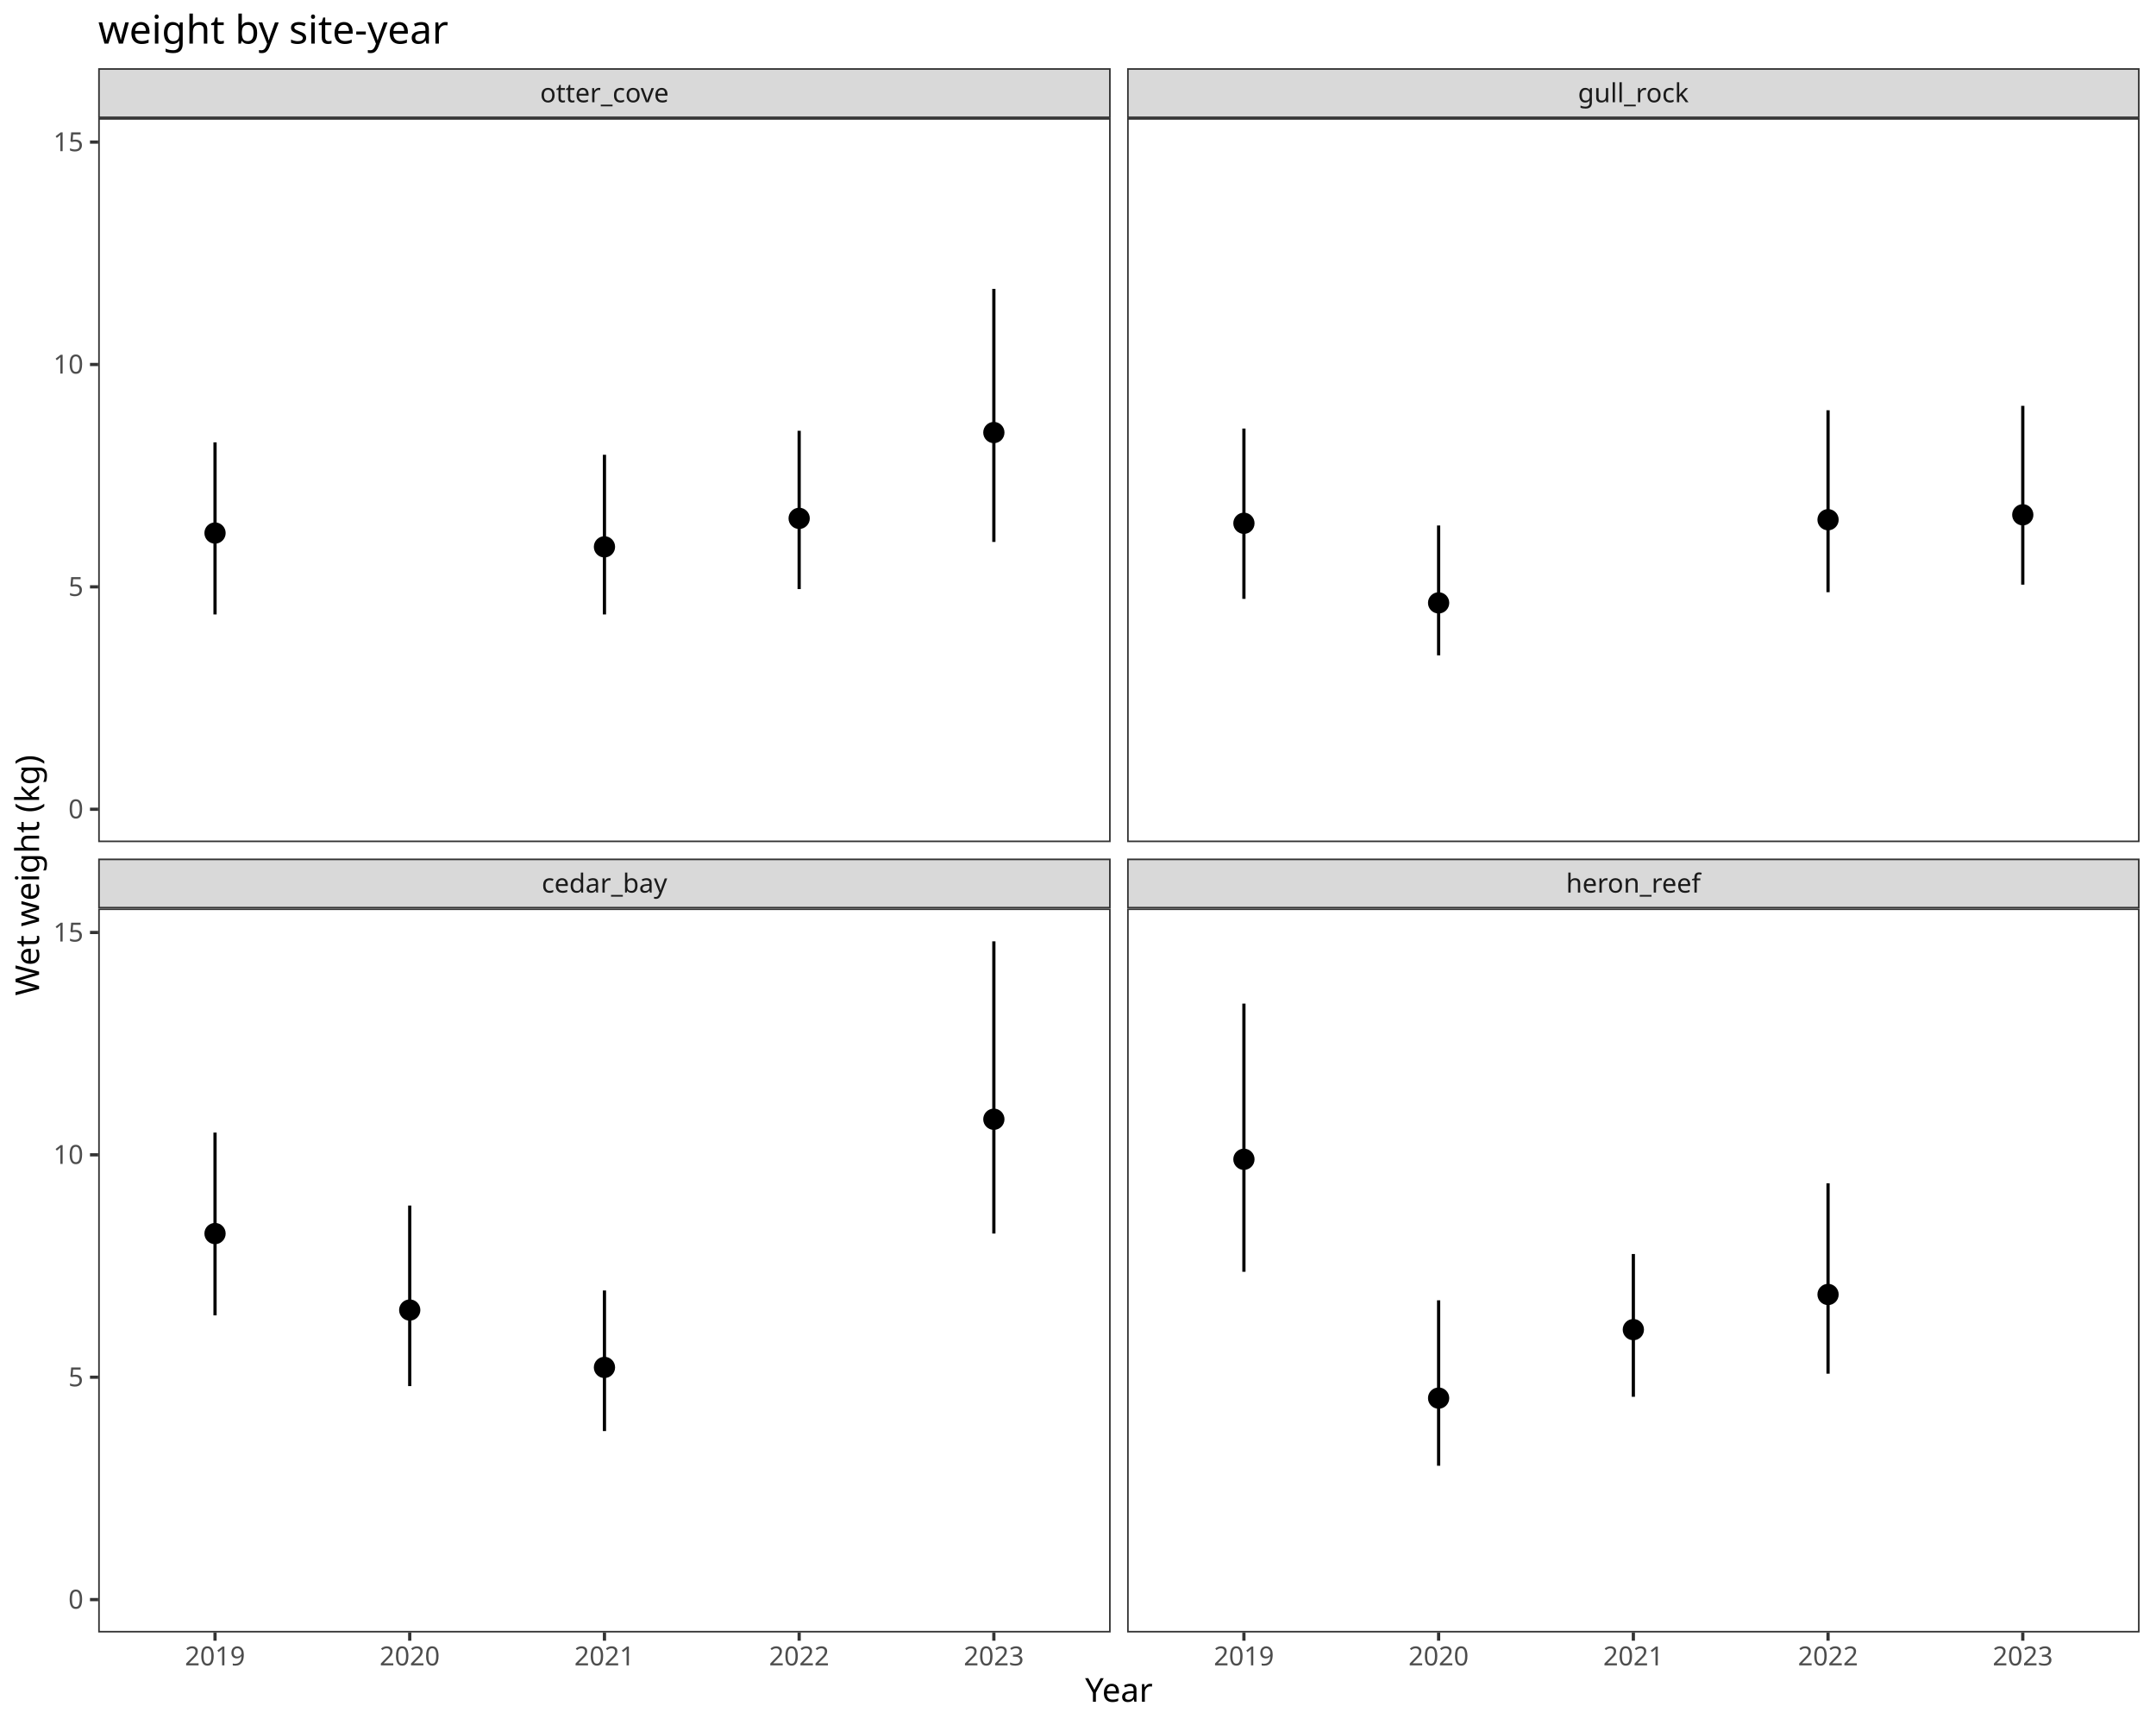
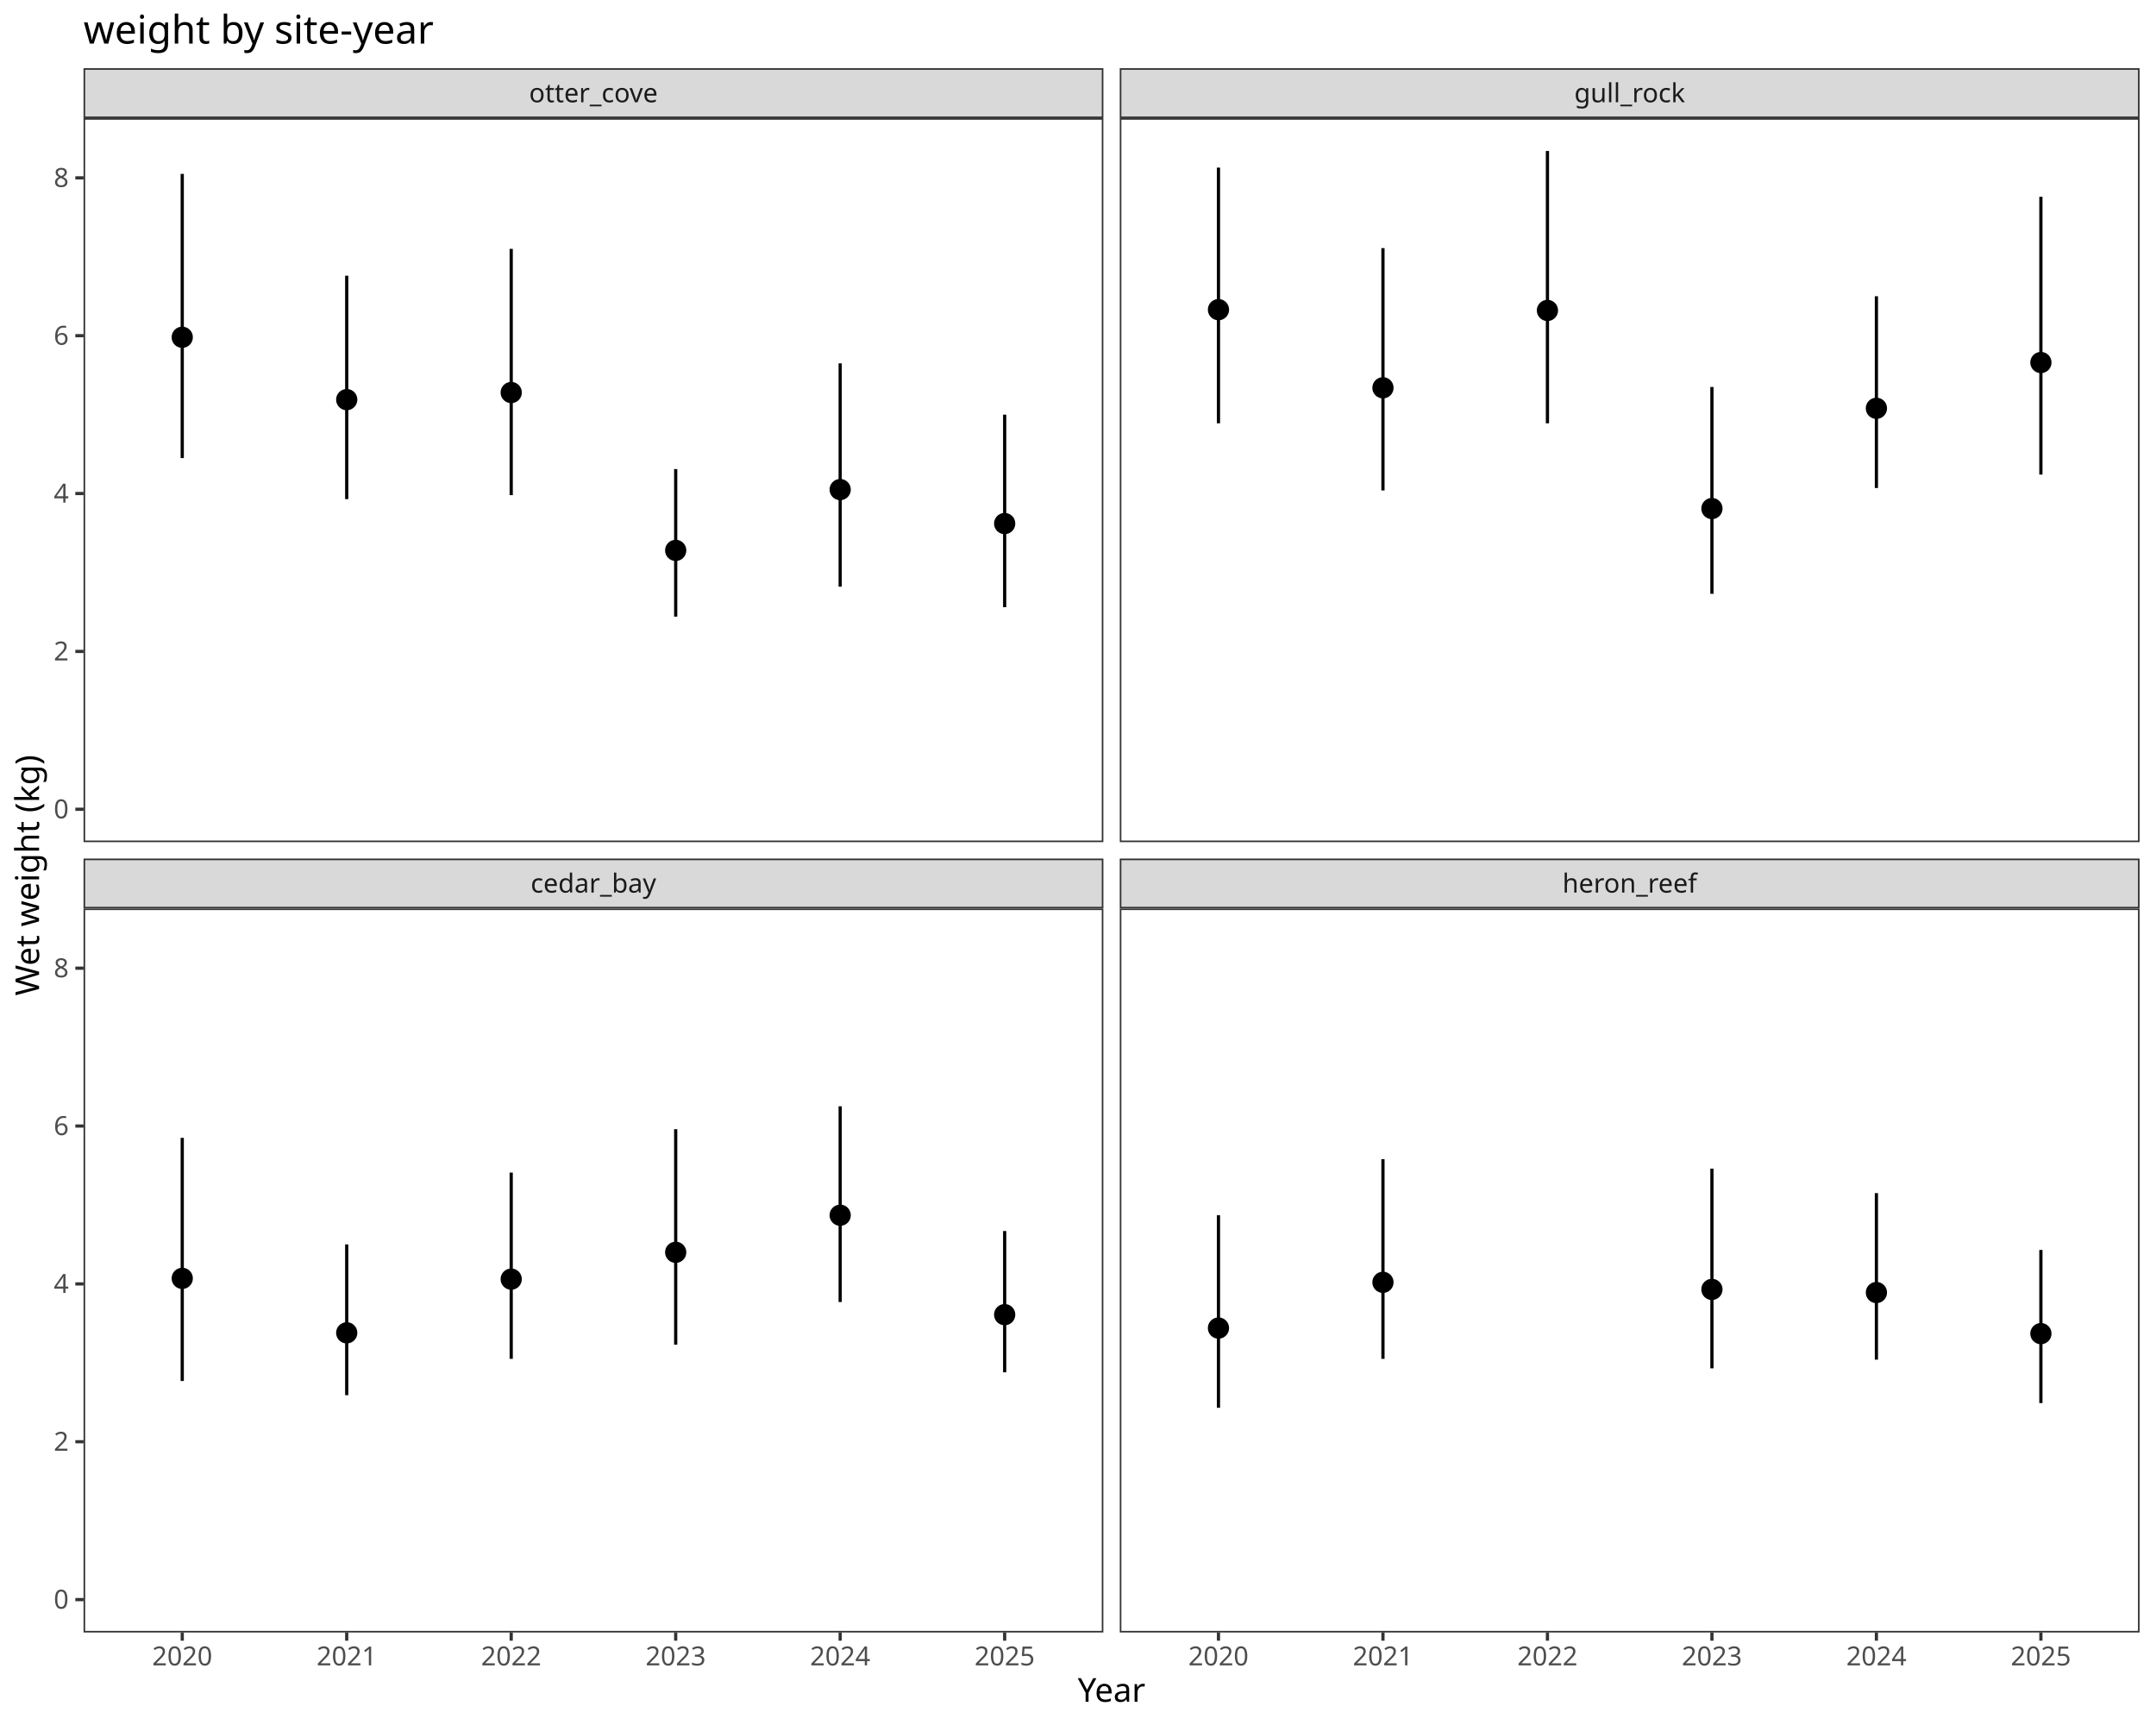
<svg xmlns="http://www.w3.org/2000/svg" class="svglite" data-engine-version="2.0" width="720.00pt" height="576.00pt" viewBox="0 0 720.00 576.00">
  <defs>
    <style type="text/css">
    .svglite line, .svglite polyline, .svglite polygon, .svglite path, .svglite rect, .svglite circle {
      fill: none;
      stroke: #000000;
      stroke-linecap: round;
      stroke-linejoin: round;
      stroke-miterlimit: 10.00;
    }
  </style>
  </defs>
  <rect width="100%" height="100%" style="stroke: none; fill: #FFFFFF;" />
  <defs>
    <clipPath id="cpMC4wMHw3MjAuMDB8MC4wMHw1NzYuMDA=">
      <rect x="0.00" y="0.00" width="720.00" height="576.00" />
    </clipPath>
  </defs>
  <g clip-path="url(#cpMC4wMHw3MjAuMDB8MC4wMHw1NzYuMDA=)">
    <rect x="0.00" y="0.00" width="720.00" height="576.00" style="stroke-width: 1.07; stroke: #FFFFFF; fill: #FFFFFF;" />
  </g>
  <defs>
-     <clipPath id="cpMzIuNzl8MzcwLjkyfDM5LjQzfDI4MS4yMQ==">
-       <rect x="32.79" y="39.43" width="338.12" height="241.77" />
-     </clipPath>
-   </defs>
-   <g clip-path="url(#cpMzIuNzl8MzcwLjkyfDM5LjQzfDI4MS4yMQ==)">
-     <rect x="32.79" y="39.43" width="338.12" height="241.77" style="stroke-width: 1.07; stroke: none; fill: #FFFFFF;" />
-     <line x1="71.81" y1="205.17" x2="71.81" y2="147.70" style="stroke-width: 1.07; stroke-linecap: butt;" />
-     <line x1="201.86" y1="205.17" x2="201.86" y2="151.86" style="stroke-width: 1.07; stroke-linecap: butt;" />
-     <line x1="266.88" y1="196.71" x2="266.88" y2="143.84" style="stroke-width: 1.07; stroke-linecap: butt;" />
-     <line x1="331.90" y1="180.96" x2="331.90" y2="96.46" style="stroke-width: 1.07; stroke-linecap: butt;" />
-     <circle cx="71.81" cy="177.99" r="2.84" style="stroke-width: 1.42; fill: #000000;" />
-     <circle cx="201.86" cy="182.60" r="2.84" style="stroke-width: 1.42; fill: #000000;" />
-     <circle cx="266.88" cy="173.09" r="2.84" style="stroke-width: 1.42; fill: #000000;" />
-     <circle cx="331.90" cy="144.43" r="2.84" style="stroke-width: 1.42; fill: #000000;" />
-     <rect x="32.79" y="39.43" width="338.12" height="241.77" style="stroke-width: 1.07; stroke: #333333;" />
-   </g>
-   <g clip-path="url(#cpMC4wMHw3MjAuMDB8MC4wMHw1NzYuMDA=)">
- </g>
-   <defs>
-     <clipPath id="cpMzIuNzl8MzcwLjkyfDMwMy4zNHw1NDUuMTE=">
-       <rect x="32.79" y="303.34" width="338.12" height="241.77" />
-     </clipPath>
-   </defs>
-   <g clip-path="url(#cpMzIuNzl8MzcwLjkyfDMwMy4zNHw1NDUuMTE=)">
-     <rect x="32.79" y="303.34" width="338.12" height="241.77" style="stroke-width: 1.07; stroke: none; fill: #FFFFFF;" />
-     <line x1="71.81" y1="439.22" x2="71.81" y2="378.19" style="stroke-width: 1.07; stroke-linecap: butt;" />
-     <line x1="136.83" y1="462.84" x2="136.83" y2="402.54" style="stroke-width: 1.07; stroke-linecap: butt;" />
-     <line x1="201.86" y1="477.84" x2="201.86" y2="430.91" style="stroke-width: 1.07; stroke-linecap: butt;" />
-     <line x1="331.90" y1="411.90" x2="331.90" y2="314.33" style="stroke-width: 1.07; stroke-linecap: butt;" />
-     <circle cx="71.81" cy="411.90" r="2.84" style="stroke-width: 1.42; fill: #000000;" />
-     <circle cx="136.83" cy="437.44" r="2.84" style="stroke-width: 1.42; fill: #000000;" />
-     <circle cx="201.86" cy="456.60" r="2.84" style="stroke-width: 1.42; fill: #000000;" />
-     <circle cx="331.90" cy="373.73" r="2.84" style="stroke-width: 1.42; fill: #000000;" />
-     <rect x="32.79" y="303.34" width="338.12" height="241.77" style="stroke-width: 1.07; stroke: #333333;" />
-   </g>
-   <g clip-path="url(#cpMC4wMHw3MjAuMDB8MC4wMHw1NzYuMDA=)">
- </g>
-   <defs>
-     <clipPath id="cpMzc2LjQwfDcxNC41MnwzOS40M3wyODEuMjE=">
-       <rect x="376.40" y="39.43" width="338.12" height="241.77" />
-     </clipPath>
-   </defs>
-   <g clip-path="url(#cpMzc2LjQwfDcxNC41MnwzOS40M3wyODEuMjE=)">
-     <rect x="376.40" y="39.43" width="338.12" height="241.77" style="stroke-width: 1.07; stroke: none; fill: #FFFFFF;" />
-     <line x1="415.41" y1="199.97" x2="415.41" y2="143.09" style="stroke-width: 1.07; stroke-linecap: butt;" />
-     <line x1="480.43" y1="218.83" x2="480.43" y2="175.47" style="stroke-width: 1.07; stroke-linecap: butt;" />
-     <line x1="610.48" y1="197.75" x2="610.48" y2="137.00" style="stroke-width: 1.07; stroke-linecap: butt;" />
-     <line x1="675.51" y1="195.22" x2="675.51" y2="135.52" style="stroke-width: 1.07; stroke-linecap: butt;" />
-     <circle cx="415.41" cy="174.73" r="2.84" style="stroke-width: 1.42; fill: #000000;" />
-     <circle cx="480.43" cy="201.31" r="2.84" style="stroke-width: 1.42; fill: #000000;" />
-     <circle cx="610.48" cy="173.54" r="2.84" style="stroke-width: 1.42; fill: #000000;" />
-     <circle cx="675.51" cy="171.90" r="2.84" style="stroke-width: 1.42; fill: #000000;" />
-     <rect x="376.40" y="39.43" width="338.12" height="241.77" style="stroke-width: 1.07; stroke: #333333;" />
-   </g>
-   <g clip-path="url(#cpMC4wMHw3MjAuMDB8MC4wMHw1NzYuMDA=)">
- </g>
-   <defs>
-     <clipPath id="cpMzc2LjQwfDcxNC41MnwzMDMuMzR8NTQ1LjEx">
-       <rect x="376.40" y="303.34" width="338.12" height="241.77" />
-     </clipPath>
-   </defs>
-   <g clip-path="url(#cpMzc2LjQwfDcxNC41MnwzMDMuMzR8NTQ1LjEx)">
-     <rect x="376.40" y="303.34" width="338.12" height="241.77" style="stroke-width: 1.07; stroke: none; fill: #FFFFFF;" />
-     <line x1="415.41" y1="424.67" x2="415.41" y2="335.12" style="stroke-width: 1.07; stroke-linecap: butt;" />
-     <line x1="480.43" y1="489.42" x2="480.43" y2="434.18" style="stroke-width: 1.07; stroke-linecap: butt;" />
-     <line x1="545.46" y1="466.40" x2="545.46" y2="418.73" style="stroke-width: 1.07; stroke-linecap: butt;" />
-     <line x1="610.48" y1="458.68" x2="610.48" y2="395.12" style="stroke-width: 1.07; stroke-linecap: butt;" />
-     <circle cx="415.41" cy="387.10" r="2.84" style="stroke-width: 1.42; fill: #000000;" />
-     <circle cx="480.43" cy="466.85" r="2.84" style="stroke-width: 1.42; fill: #000000;" />
-     <circle cx="545.46" cy="443.98" r="2.84" style="stroke-width: 1.42; fill: #000000;" />
-     <circle cx="610.48" cy="432.24" r="2.84" style="stroke-width: 1.42; fill: #000000;" />
-     <rect x="376.40" y="303.34" width="338.12" height="241.77" style="stroke-width: 1.07; stroke: #333333;" />
-   </g>
-   <g clip-path="url(#cpMC4wMHw3MjAuMDB8MC4wMHw1NzYuMDA=)">
- </g>
-   <defs>
-     <clipPath id="cpMzIuNzl8MzcwLjkyfDI4Ni42OXwzMDMuMzQ=">
-       <rect x="32.79" y="286.69" width="338.12" height="16.65" />
-     </clipPath>
-   </defs>
-   <g clip-path="url(#cpMzIuNzl8MzcwLjkyfDI4Ni42OXwzMDMuMzQ=)">
-     <rect x="32.79" y="286.69" width="338.12" height="16.65" style="stroke-width: 1.07; stroke: #333333; fill: #D9D9D9;" />
-     <text x="201.86" y="298.04" text-anchor="middle" style="font-size: 8.80px; fill: #1A1A1A; font-family: sans;" textLength="41.10px" lengthAdjust="spacingAndGlyphs">cedar_bay</text>
-   </g>
-   <g clip-path="url(#cpMC4wMHw3MjAuMDB8MC4wMHw1NzYuMDA=)">
- </g>
-   <defs>
-     <clipPath id="cpMzc2LjQwfDcxNC41MnwyODYuNjl8MzAzLjM0">
-       <rect x="376.40" y="286.69" width="338.12" height="16.65" />
-     </clipPath>
-   </defs>
-   <g clip-path="url(#cpMzc2LjQwfDcxNC41MnwyODYuNjl8MzAzLjM0)">
-     <rect x="376.40" y="286.69" width="338.12" height="16.65" style="stroke-width: 1.07; stroke: #333333; fill: #D9D9D9;" />
-     <text x="545.46" y="298.04" text-anchor="middle" style="font-size: 8.80px; fill: #1A1A1A; font-family: sans;" textLength="42.57px" lengthAdjust="spacingAndGlyphs">heron_reef</text>
-   </g>
-   <g clip-path="url(#cpMC4wMHw3MjAuMDB8MC4wMHw1NzYuMDA=)">
- </g>
-   <defs>
-     <clipPath id="cpMzIuNzl8MzcwLjkyfDIyLjc4fDM5LjQz">
-       <rect x="32.79" y="22.78" width="338.12" height="16.65" />
-     </clipPath>
-   </defs>
-   <g clip-path="url(#cpMzIuNzl8MzcwLjkyfDIyLjc4fDM5LjQz)">
-     <rect x="32.79" y="22.78" width="338.12" height="16.65" style="stroke-width: 1.07; stroke: #333333; fill: #D9D9D9;" />
-     <text x="201.86" y="34.14" text-anchor="middle" style="font-size: 8.80px; fill: #1A1A1A; font-family: sans;" textLength="41.10px" lengthAdjust="spacingAndGlyphs">otter_cove</text>
-   </g>
-   <g clip-path="url(#cpMC4wMHw3MjAuMDB8MC4wMHw1NzYuMDA=)">
- </g>
-   <defs>
-     <clipPath id="cpMzc2LjQwfDcxNC41MnwyMi43OHwzOS40Mw==">
-       <rect x="376.40" y="22.78" width="338.12" height="16.65" />
-     </clipPath>
-   </defs>
-   <g clip-path="url(#cpMzc2LjQwfDcxNC41MnwyMi43OHwzOS40Mw==)">
-     <rect x="376.40" y="22.78" width="338.12" height="16.65" style="stroke-width: 1.07; stroke: #333333; fill: #D9D9D9;" />
-     <text x="545.46" y="34.14" text-anchor="middle" style="font-size: 8.80px; fill: #1A1A1A; font-family: sans;" textLength="35.22px" lengthAdjust="spacingAndGlyphs">gull_rock</text>
-   </g>
-   <g clip-path="url(#cpMC4wMHw3MjAuMDB8MC4wMHw1NzYuMDA=)">
-     <polyline points="71.81,547.85 71.81,545.11 " style="stroke-width: 1.07; stroke: #333333; stroke-linecap: butt;" />
-     <polyline points="136.83,547.85 136.83,545.11 " style="stroke-width: 1.07; stroke: #333333; stroke-linecap: butt;" />
-     <polyline points="201.86,547.85 201.86,545.11 " style="stroke-width: 1.07; stroke: #333333; stroke-linecap: butt;" />
-     <polyline points="266.88,547.85 266.88,545.11 " style="stroke-width: 1.07; stroke: #333333; stroke-linecap: butt;" />
-     <polyline points="331.90,547.85 331.90,545.11 " style="stroke-width: 1.07; stroke: #333333; stroke-linecap: butt;" />
-     <text x="71.81" y="556.10" text-anchor="middle" style="font-size: 8.80px; fill: #4D4D4D; font-family: sans;" textLength="19.58px" lengthAdjust="spacingAndGlyphs">2019</text>
-     <text x="136.83" y="556.10" text-anchor="middle" style="font-size: 8.80px; fill: #4D4D4D; font-family: sans;" textLength="19.58px" lengthAdjust="spacingAndGlyphs">2020</text>
-     <text x="201.86" y="556.10" text-anchor="middle" style="font-size: 8.80px; fill: #4D4D4D; font-family: sans;" textLength="19.58px" lengthAdjust="spacingAndGlyphs">2021</text>
-     <text x="266.88" y="556.10" text-anchor="middle" style="font-size: 8.80px; fill: #4D4D4D; font-family: sans;" textLength="19.58px" lengthAdjust="spacingAndGlyphs">2022</text>
-     <text x="331.90" y="556.10" text-anchor="middle" style="font-size: 8.80px; fill: #4D4D4D; font-family: sans;" textLength="19.58px" lengthAdjust="spacingAndGlyphs">2023</text>
-     <polyline points="415.41,547.85 415.41,545.11 " style="stroke-width: 1.07; stroke: #333333; stroke-linecap: butt;" />
-     <polyline points="480.43,547.85 480.43,545.11 " style="stroke-width: 1.07; stroke: #333333; stroke-linecap: butt;" />
-     <polyline points="545.46,547.85 545.46,545.11 " style="stroke-width: 1.07; stroke: #333333; stroke-linecap: butt;" />
-     <polyline points="610.48,547.85 610.48,545.11 " style="stroke-width: 1.07; stroke: #333333; stroke-linecap: butt;" />
-     <polyline points="675.51,547.85 675.51,545.11 " style="stroke-width: 1.07; stroke: #333333; stroke-linecap: butt;" />
-     <text x="415.41" y="556.10" text-anchor="middle" style="font-size: 8.80px; fill: #4D4D4D; font-family: sans;" textLength="19.58px" lengthAdjust="spacingAndGlyphs">2019</text>
-     <text x="480.43" y="556.10" text-anchor="middle" style="font-size: 8.80px; fill: #4D4D4D; font-family: sans;" textLength="19.58px" lengthAdjust="spacingAndGlyphs">2020</text>
-     <text x="545.46" y="556.10" text-anchor="middle" style="font-size: 8.80px; fill: #4D4D4D; font-family: sans;" textLength="19.58px" lengthAdjust="spacingAndGlyphs">2021</text>
-     <text x="610.48" y="556.10" text-anchor="middle" style="font-size: 8.80px; fill: #4D4D4D; font-family: sans;" textLength="19.58px" lengthAdjust="spacingAndGlyphs">2022</text>
-     <text x="675.51" y="556.10" text-anchor="middle" style="font-size: 8.80px; fill: #4D4D4D; font-family: sans;" textLength="19.58px" lengthAdjust="spacingAndGlyphs">2023</text>
-     <text x="27.86" y="273.25" text-anchor="end" style="font-size: 8.80px; fill: #4D4D4D; font-family: sans;" textLength="4.89px" lengthAdjust="spacingAndGlyphs">0</text>
-     <text x="27.86" y="198.99" text-anchor="end" style="font-size: 8.80px; fill: #4D4D4D; font-family: sans;" textLength="4.89px" lengthAdjust="spacingAndGlyphs">5</text>
-     <text x="27.86" y="124.74" text-anchor="end" style="font-size: 8.80px; fill: #4D4D4D; font-family: sans;" textLength="9.79px" lengthAdjust="spacingAndGlyphs">10</text>
-     <text x="27.86" y="50.48" text-anchor="end" style="font-size: 8.80px; fill: #4D4D4D; font-family: sans;" textLength="9.79px" lengthAdjust="spacingAndGlyphs">15</text>
-     <polyline points="30.05,270.22 32.79,270.22 " style="stroke-width: 1.07; stroke: #333333; stroke-linecap: butt;" />
-     <polyline points="30.05,195.96 32.79,195.96 " style="stroke-width: 1.07; stroke: #333333; stroke-linecap: butt;" />
-     <polyline points="30.05,121.71 32.79,121.71 " style="stroke-width: 1.07; stroke: #333333; stroke-linecap: butt;" />
-     <polyline points="30.05,47.45 32.79,47.45 " style="stroke-width: 1.07; stroke: #333333; stroke-linecap: butt;" />
-     <text x="27.86" y="537.15" text-anchor="end" style="font-size: 8.80px; fill: #4D4D4D; font-family: sans;" textLength="4.89px" lengthAdjust="spacingAndGlyphs">0</text>
-     <text x="27.86" y="462.90" text-anchor="end" style="font-size: 8.80px; fill: #4D4D4D; font-family: sans;" textLength="4.89px" lengthAdjust="spacingAndGlyphs">5</text>
-     <text x="27.86" y="388.64" text-anchor="end" style="font-size: 8.80px; fill: #4D4D4D; font-family: sans;" textLength="9.79px" lengthAdjust="spacingAndGlyphs">10</text>
-     <text x="27.86" y="314.39" text-anchor="end" style="font-size: 8.80px; fill: #4D4D4D; font-family: sans;" textLength="9.79px" lengthAdjust="spacingAndGlyphs">15</text>
-     <polyline points="30.05,534.12 32.79,534.12 " style="stroke-width: 1.07; stroke: #333333; stroke-linecap: butt;" />
-     <polyline points="30.05,459.87 32.79,459.87 " style="stroke-width: 1.07; stroke: #333333; stroke-linecap: butt;" />
-     <polyline points="30.05,385.61 32.79,385.61 " style="stroke-width: 1.07; stroke: #333333; stroke-linecap: butt;" />
-     <polyline points="30.05,311.36 32.79,311.36 " style="stroke-width: 1.07; stroke: #333333; stroke-linecap: butt;" />
-     <text x="373.66" y="568.24" text-anchor="middle" style="font-size: 11.00px; font-family: sans;" textLength="23.24px" lengthAdjust="spacingAndGlyphs">Year</text>
+     <clipPath id="cpMjcuOTB8MzY4LjQ3fDM5LjQzfDI4MS4yMQ==">
+       <rect x="27.90" y="39.43" width="340.57" height="241.77" />
+     </clipPath>
+   </defs>
+   <g clip-path="url(#cpMjcuOTB8MzY4LjQ3fDM5LjQzfDI4MS4yMQ==)">
+     <rect x="27.90" y="39.43" width="340.57" height="241.77" style="stroke-width: 1.07; stroke: none; fill: #FFFFFF;" />
+     <line x1="60.86" y1="152.94" x2="60.86" y2="58.07" style="stroke-width: 1.07; stroke-linecap: butt;" />
+     <line x1="115.79" y1="166.65" x2="115.79" y2="92.06" style="stroke-width: 1.07; stroke-linecap: butt;" />
+     <line x1="170.72" y1="165.33" x2="170.72" y2="83.10" style="stroke-width: 1.07; stroke-linecap: butt;" />
+     <line x1="225.65" y1="205.91" x2="225.65" y2="156.63" style="stroke-width: 1.07; stroke-linecap: butt;" />
+     <line x1="280.58" y1="195.90" x2="280.58" y2="121.32" style="stroke-width: 1.07; stroke-linecap: butt;" />
+     <line x1="335.51" y1="202.75" x2="335.51" y2="138.45" style="stroke-width: 1.07; stroke-linecap: butt;" />
+     <circle cx="60.86" cy="112.62" r="2.84" style="stroke-width: 1.42; fill: #000000;" />
+     <circle cx="115.79" cy="133.44" r="2.84" style="stroke-width: 1.42; fill: #000000;" />
+     <circle cx="170.72" cy="131.07" r="2.84" style="stroke-width: 1.42; fill: #000000;" />
+     <circle cx="225.65" cy="183.78" r="2.84" style="stroke-width: 1.42; fill: #000000;" />
+     <circle cx="280.58" cy="163.48" r="2.84" style="stroke-width: 1.42; fill: #000000;" />
+     <circle cx="335.51" cy="174.82" r="2.84" style="stroke-width: 1.42; fill: #000000;" />
+     <rect x="27.90" y="39.43" width="340.57" height="241.77" style="stroke-width: 1.07; stroke: #333333;" />
+   </g>
+   <g clip-path="url(#cpMC4wMHw3MjAuMDB8MC4wMHw1NzYuMDA=)">
+ </g>
+   <defs>
+     <clipPath id="cpMjcuOTB8MzY4LjQ3fDMwMy4zNHw1NDUuMTE=">
+       <rect x="27.90" y="303.34" width="340.57" height="241.77" />
+     </clipPath>
+   </defs>
+   <g clip-path="url(#cpMjcuOTB8MzY4LjQ3fDMwMy4zNHw1NDUuMTE=)">
+     <rect x="27.90" y="303.34" width="340.57" height="241.77" style="stroke-width: 1.07; stroke: none; fill: #FFFFFF;" />
+     <line x1="60.86" y1="461.12" x2="60.86" y2="379.95" style="stroke-width: 1.07; stroke-linecap: butt;" />
+     <line x1="115.79" y1="465.87" x2="115.79" y2="415.53" style="stroke-width: 1.07; stroke-linecap: butt;" />
+     <line x1="170.72" y1="453.74" x2="170.72" y2="391.55" style="stroke-width: 1.07; stroke-linecap: butt;" />
+     <line x1="225.65" y1="449.00" x2="225.65" y2="377.05" style="stroke-width: 1.07; stroke-linecap: butt;" />
+     <line x1="280.58" y1="434.77" x2="280.58" y2="369.41" style="stroke-width: 1.07; stroke-linecap: butt;" />
+     <line x1="335.51" y1="458.22" x2="335.51" y2="411.05" style="stroke-width: 1.07; stroke-linecap: butt;" />
+     <circle cx="60.86" cy="426.86" r="2.84" style="stroke-width: 1.42; fill: #000000;" />
+     <circle cx="115.79" cy="445.05" r="2.84" style="stroke-width: 1.42; fill: #000000;" />
+     <circle cx="170.72" cy="427.12" r="2.84" style="stroke-width: 1.42; fill: #000000;" />
+     <circle cx="225.65" cy="418.16" r="2.84" style="stroke-width: 1.42; fill: #000000;" />
+     <circle cx="280.58" cy="405.78" r="2.84" style="stroke-width: 1.42; fill: #000000;" />
+     <circle cx="335.51" cy="438.98" r="2.84" style="stroke-width: 1.42; fill: #000000;" />
+     <rect x="27.90" y="303.34" width="340.57" height="241.77" style="stroke-width: 1.07; stroke: #333333;" />
+   </g>
+   <g clip-path="url(#cpMC4wMHw3MjAuMDB8MC4wMHw1NzYuMDA=)">
+ </g>
+   <defs>
+     <clipPath id="cpMzczLjk1fDcxNC41MnwzOS40M3wyODEuMjE=">
+       <rect x="373.95" y="39.43" width="340.57" height="241.77" />
+     </clipPath>
+   </defs>
+   <g clip-path="url(#cpMzczLjk1fDcxNC41MnwzOS40M3wyODEuMjE=)">
+     <rect x="373.95" y="39.43" width="340.57" height="241.77" style="stroke-width: 1.07; stroke: none; fill: #FFFFFF;" />
+     <line x1="406.91" y1="141.35" x2="406.91" y2="55.96" style="stroke-width: 1.07; stroke-linecap: butt;" />
+     <line x1="461.84" y1="163.75" x2="461.84" y2="82.84" style="stroke-width: 1.07; stroke-linecap: butt;" />
+     <line x1="516.77" y1="141.35" x2="516.77" y2="50.42" style="stroke-width: 1.07; stroke-linecap: butt;" />
+     <line x1="571.70" y1="198.27" x2="571.70" y2="129.22" style="stroke-width: 1.07; stroke-linecap: butt;" />
+     <line x1="626.63" y1="162.96" x2="626.63" y2="98.92" style="stroke-width: 1.07; stroke-linecap: butt;" />
+     <line x1="681.56" y1="158.48" x2="681.56" y2="65.71" style="stroke-width: 1.07; stroke-linecap: butt;" />
+     <circle cx="406.91" cy="103.40" r="2.84" style="stroke-width: 1.42; fill: #000000;" />
+     <circle cx="461.84" cy="129.49" r="2.84" style="stroke-width: 1.42; fill: #000000;" />
+     <circle cx="516.77" cy="103.66" r="2.84" style="stroke-width: 1.42; fill: #000000;" />
+     <circle cx="571.70" cy="169.81" r="2.84" style="stroke-width: 1.42; fill: #000000;" />
+     <circle cx="626.63" cy="136.34" r="2.84" style="stroke-width: 1.42; fill: #000000;" />
+     <circle cx="681.56" cy="121.05" r="2.84" style="stroke-width: 1.42; fill: #000000;" />
+     <rect x="373.95" y="39.43" width="340.57" height="241.77" style="stroke-width: 1.07; stroke: #333333;" />
+   </g>
+   <g clip-path="url(#cpMC4wMHw3MjAuMDB8MC4wMHw1NzYuMDA=)">
+ </g>
+   <defs>
+     <clipPath id="cpMzczLjk1fDcxNC41MnwzMDMuMzR8NTQ1LjEx">
+       <rect x="373.95" y="303.34" width="340.57" height="241.77" />
+     </clipPath>
+   </defs>
+   <g clip-path="url(#cpMzczLjk1fDcxNC41MnwzMDMuMzR8NTQ1LjEx)">
+     <rect x="373.95" y="303.34" width="340.57" height="241.77" style="stroke-width: 1.07; stroke: none; fill: #FFFFFF;" />
+     <line x1="406.91" y1="470.08" x2="406.91" y2="405.78" style="stroke-width: 1.07; stroke-linecap: butt;" />
+     <line x1="461.84" y1="453.74" x2="461.84" y2="387.07" style="stroke-width: 1.07; stroke-linecap: butt;" />
+     <line x1="571.70" y1="456.90" x2="571.70" y2="390.23" style="stroke-width: 1.07; stroke-linecap: butt;" />
+     <line x1="626.63" y1="454.01" x2="626.63" y2="398.40" style="stroke-width: 1.07; stroke-linecap: butt;" />
+     <line x1="681.56" y1="468.50" x2="681.56" y2="417.37" style="stroke-width: 1.07; stroke-linecap: butt;" />
+     <circle cx="406.91" cy="443.46" r="2.84" style="stroke-width: 1.42; fill: #000000;" />
+     <circle cx="461.84" cy="428.18" r="2.84" style="stroke-width: 1.42; fill: #000000;" />
+     <circle cx="571.70" cy="430.55" r="2.84" style="stroke-width: 1.42; fill: #000000;" />
+     <circle cx="626.63" cy="431.60" r="2.84" style="stroke-width: 1.42; fill: #000000;" />
+     <circle cx="681.56" cy="445.31" r="2.84" style="stroke-width: 1.42; fill: #000000;" />
+     <rect x="373.95" y="303.34" width="340.57" height="241.77" style="stroke-width: 1.07; stroke: #333333;" />
+   </g>
+   <g clip-path="url(#cpMC4wMHw3MjAuMDB8MC4wMHw1NzYuMDA=)">
+ </g>
+   <defs>
+     <clipPath id="cpMjcuOTB8MzY4LjQ3fDI4Ni42OXwzMDMuMzQ=">
+       <rect x="27.90" y="286.69" width="340.57" height="16.65" />
+     </clipPath>
+   </defs>
+   <g clip-path="url(#cpMjcuOTB8MzY4LjQ3fDI4Ni42OXwzMDMuMzQ=)">
+     <rect x="27.90" y="286.69" width="340.57" height="16.65" style="stroke-width: 1.07; stroke: #333333; fill: #D9D9D9;" />
+     <text x="198.18" y="298.04" text-anchor="middle" style="font-size: 8.80px; fill: #1A1A1A; font-family: sans;" textLength="41.10px" lengthAdjust="spacingAndGlyphs">cedar_bay</text>
+   </g>
+   <g clip-path="url(#cpMC4wMHw3MjAuMDB8MC4wMHw1NzYuMDA=)">
+ </g>
+   <defs>
+     <clipPath id="cpMzczLjk1fDcxNC41MnwyODYuNjl8MzAzLjM0">
+       <rect x="373.95" y="286.69" width="340.57" height="16.65" />
+     </clipPath>
+   </defs>
+   <g clip-path="url(#cpMzczLjk1fDcxNC41MnwyODYuNjl8MzAzLjM0)">
+     <rect x="373.95" y="286.69" width="340.57" height="16.65" style="stroke-width: 1.07; stroke: #333333; fill: #D9D9D9;" />
+     <text x="544.24" y="298.04" text-anchor="middle" style="font-size: 8.80px; fill: #1A1A1A; font-family: sans;" textLength="42.57px" lengthAdjust="spacingAndGlyphs">heron_reef</text>
+   </g>
+   <g clip-path="url(#cpMC4wMHw3MjAuMDB8MC4wMHw1NzYuMDA=)">
+ </g>
+   <defs>
+     <clipPath id="cpMjcuOTB8MzY4LjQ3fDIyLjc4fDM5LjQz">
+       <rect x="27.90" y="22.78" width="340.57" height="16.65" />
+     </clipPath>
+   </defs>
+   <g clip-path="url(#cpMjcuOTB8MzY4LjQ3fDIyLjc4fDM5LjQz)">
+     <rect x="27.90" y="22.78" width="340.57" height="16.65" style="stroke-width: 1.07; stroke: #333333; fill: #D9D9D9;" />
+     <text x="198.18" y="34.14" text-anchor="middle" style="font-size: 8.80px; fill: #1A1A1A; font-family: sans;" textLength="41.10px" lengthAdjust="spacingAndGlyphs">otter_cove</text>
+   </g>
+   <g clip-path="url(#cpMC4wMHw3MjAuMDB8MC4wMHw1NzYuMDA=)">
+ </g>
+   <defs>
+     <clipPath id="cpMzczLjk1fDcxNC41MnwyMi43OHwzOS40Mw==">
+       <rect x="373.95" y="22.78" width="340.57" height="16.65" />
+     </clipPath>
+   </defs>
+   <g clip-path="url(#cpMzczLjk1fDcxNC41MnwyMi43OHwzOS40Mw==)">
+     <rect x="373.95" y="22.78" width="340.57" height="16.65" style="stroke-width: 1.07; stroke: #333333; fill: #D9D9D9;" />
+     <text x="544.24" y="34.14" text-anchor="middle" style="font-size: 8.80px; fill: #1A1A1A; font-family: sans;" textLength="35.22px" lengthAdjust="spacingAndGlyphs">gull_rock</text>
+   </g>
+   <g clip-path="url(#cpMC4wMHw3MjAuMDB8MC4wMHw1NzYuMDA=)">
+     <polyline points="60.86,547.85 60.86,545.11 " style="stroke-width: 1.07; stroke: #333333; stroke-linecap: butt;" />
+     <polyline points="115.79,547.85 115.79,545.11 " style="stroke-width: 1.07; stroke: #333333; stroke-linecap: butt;" />
+     <polyline points="170.72,547.85 170.72,545.11 " style="stroke-width: 1.07; stroke: #333333; stroke-linecap: butt;" />
+     <polyline points="225.65,547.85 225.65,545.11 " style="stroke-width: 1.07; stroke: #333333; stroke-linecap: butt;" />
+     <polyline points="280.58,547.85 280.58,545.11 " style="stroke-width: 1.07; stroke: #333333; stroke-linecap: butt;" />
+     <polyline points="335.51,547.85 335.51,545.11 " style="stroke-width: 1.07; stroke: #333333; stroke-linecap: butt;" />
+     <text x="60.86" y="556.10" text-anchor="middle" style="font-size: 8.80px; fill: #4D4D4D; font-family: sans;" textLength="19.58px" lengthAdjust="spacingAndGlyphs">2020</text>
+     <text x="115.79" y="556.10" text-anchor="middle" style="font-size: 8.80px; fill: #4D4D4D; font-family: sans;" textLength="19.58px" lengthAdjust="spacingAndGlyphs">2021</text>
+     <text x="170.72" y="556.10" text-anchor="middle" style="font-size: 8.80px; fill: #4D4D4D; font-family: sans;" textLength="19.58px" lengthAdjust="spacingAndGlyphs">2022</text>
+     <text x="225.65" y="556.10" text-anchor="middle" style="font-size: 8.80px; fill: #4D4D4D; font-family: sans;" textLength="19.58px" lengthAdjust="spacingAndGlyphs">2023</text>
+     <text x="280.58" y="556.10" text-anchor="middle" style="font-size: 8.80px; fill: #4D4D4D; font-family: sans;" textLength="19.58px" lengthAdjust="spacingAndGlyphs">2024</text>
+     <text x="335.51" y="556.10" text-anchor="middle" style="font-size: 8.80px; fill: #4D4D4D; font-family: sans;" textLength="19.58px" lengthAdjust="spacingAndGlyphs">2025</text>
+     <polyline points="406.91,547.85 406.91,545.11 " style="stroke-width: 1.07; stroke: #333333; stroke-linecap: butt;" />
+     <polyline points="461.84,547.85 461.84,545.11 " style="stroke-width: 1.07; stroke: #333333; stroke-linecap: butt;" />
+     <polyline points="516.77,547.85 516.77,545.11 " style="stroke-width: 1.07; stroke: #333333; stroke-linecap: butt;" />
+     <polyline points="571.70,547.85 571.70,545.11 " style="stroke-width: 1.07; stroke: #333333; stroke-linecap: butt;" />
+     <polyline points="626.63,547.85 626.63,545.11 " style="stroke-width: 1.07; stroke: #333333; stroke-linecap: butt;" />
+     <polyline points="681.56,547.85 681.56,545.11 " style="stroke-width: 1.07; stroke: #333333; stroke-linecap: butt;" />
+     <text x="406.91" y="556.10" text-anchor="middle" style="font-size: 8.80px; fill: #4D4D4D; font-family: sans;" textLength="19.58px" lengthAdjust="spacingAndGlyphs">2020</text>
+     <text x="461.84" y="556.10" text-anchor="middle" style="font-size: 8.80px; fill: #4D4D4D; font-family: sans;" textLength="19.58px" lengthAdjust="spacingAndGlyphs">2021</text>
+     <text x="516.77" y="556.10" text-anchor="middle" style="font-size: 8.80px; fill: #4D4D4D; font-family: sans;" textLength="19.58px" lengthAdjust="spacingAndGlyphs">2022</text>
+     <text x="571.70" y="556.10" text-anchor="middle" style="font-size: 8.80px; fill: #4D4D4D; font-family: sans;" textLength="19.58px" lengthAdjust="spacingAndGlyphs">2023</text>
+     <text x="626.63" y="556.10" text-anchor="middle" style="font-size: 8.80px; fill: #4D4D4D; font-family: sans;" textLength="19.58px" lengthAdjust="spacingAndGlyphs">2024</text>
+     <text x="681.56" y="556.10" text-anchor="middle" style="font-size: 8.80px; fill: #4D4D4D; font-family: sans;" textLength="19.58px" lengthAdjust="spacingAndGlyphs">2025</text>
+     <text x="22.97" y="273.25" text-anchor="end" style="font-size: 8.80px; fill: #4D4D4D; font-family: sans;" textLength="4.89px" lengthAdjust="spacingAndGlyphs">0</text>
+     <text x="22.97" y="220.54" text-anchor="end" style="font-size: 8.80px; fill: #4D4D4D; font-family: sans;" textLength="4.89px" lengthAdjust="spacingAndGlyphs">2</text>
+     <text x="22.97" y="167.83" text-anchor="end" style="font-size: 8.80px; fill: #4D4D4D; font-family: sans;" textLength="4.89px" lengthAdjust="spacingAndGlyphs">4</text>
+     <text x="22.97" y="115.12" text-anchor="end" style="font-size: 8.80px; fill: #4D4D4D; font-family: sans;" textLength="4.89px" lengthAdjust="spacingAndGlyphs">6</text>
+     <text x="22.97" y="62.41" text-anchor="end" style="font-size: 8.80px; fill: #4D4D4D; font-family: sans;" textLength="4.89px" lengthAdjust="spacingAndGlyphs">8</text>
+     <polyline points="25.16,270.22 27.90,270.22 " style="stroke-width: 1.07; stroke: #333333; stroke-linecap: butt;" />
+     <polyline points="25.16,217.51 27.90,217.51 " style="stroke-width: 1.07; stroke: #333333; stroke-linecap: butt;" />
+     <polyline points="25.16,164.80 27.90,164.80 " style="stroke-width: 1.07; stroke: #333333; stroke-linecap: butt;" />
+     <polyline points="25.16,112.09 27.90,112.09 " style="stroke-width: 1.07; stroke: #333333; stroke-linecap: butt;" />
+     <polyline points="25.16,59.38 27.90,59.38 " style="stroke-width: 1.07; stroke: #333333; stroke-linecap: butt;" />
+     <text x="22.97" y="537.15" text-anchor="end" style="font-size: 8.80px; fill: #4D4D4D; font-family: sans;" textLength="4.89px" lengthAdjust="spacingAndGlyphs">0</text>
+     <text x="22.97" y="484.44" text-anchor="end" style="font-size: 8.80px; fill: #4D4D4D; font-family: sans;" textLength="4.89px" lengthAdjust="spacingAndGlyphs">2</text>
+     <text x="22.97" y="431.73" text-anchor="end" style="font-size: 8.80px; fill: #4D4D4D; font-family: sans;" textLength="4.89px" lengthAdjust="spacingAndGlyphs">4</text>
+     <text x="22.97" y="379.02" text-anchor="end" style="font-size: 8.80px; fill: #4D4D4D; font-family: sans;" textLength="4.89px" lengthAdjust="spacingAndGlyphs">6</text>
+     <text x="22.97" y="326.32" text-anchor="end" style="font-size: 8.80px; fill: #4D4D4D; font-family: sans;" textLength="4.89px" lengthAdjust="spacingAndGlyphs">8</text>
+     <polyline points="25.16,534.12 27.90,534.12 " style="stroke-width: 1.07; stroke: #333333; stroke-linecap: butt;" />
+     <polyline points="25.16,481.41 27.90,481.41 " style="stroke-width: 1.07; stroke: #333333; stroke-linecap: butt;" />
+     <polyline points="25.16,428.71 27.90,428.71 " style="stroke-width: 1.07; stroke: #333333; stroke-linecap: butt;" />
+     <polyline points="25.16,376.00 27.90,376.00 " style="stroke-width: 1.07; stroke: #333333; stroke-linecap: butt;" />
+     <polyline points="25.16,323.29 27.90,323.29 " style="stroke-width: 1.07; stroke: #333333; stroke-linecap: butt;" />
+     <text x="371.21" y="568.24" text-anchor="middle" style="font-size: 11.00px; font-family: sans;" textLength="23.24px" lengthAdjust="spacingAndGlyphs">Year</text>
    <text transform="translate(13.05,292.27) rotate(-90)" text-anchor="middle" style="font-size: 11.00px; font-family: sans;" textLength="76.41px" lengthAdjust="spacingAndGlyphs">Wet weight (kg)</text>
-     <text x="32.79" y="14.56" style="font-size: 13.20px; font-family: sans;" textLength="110.06px" lengthAdjust="spacingAndGlyphs">weight by site-year</text>
+     <text x="27.90" y="14.56" style="font-size: 13.20px; font-family: sans;" textLength="110.06px" lengthAdjust="spacingAndGlyphs">weight by site-year</text>
  </g>
</svg>
